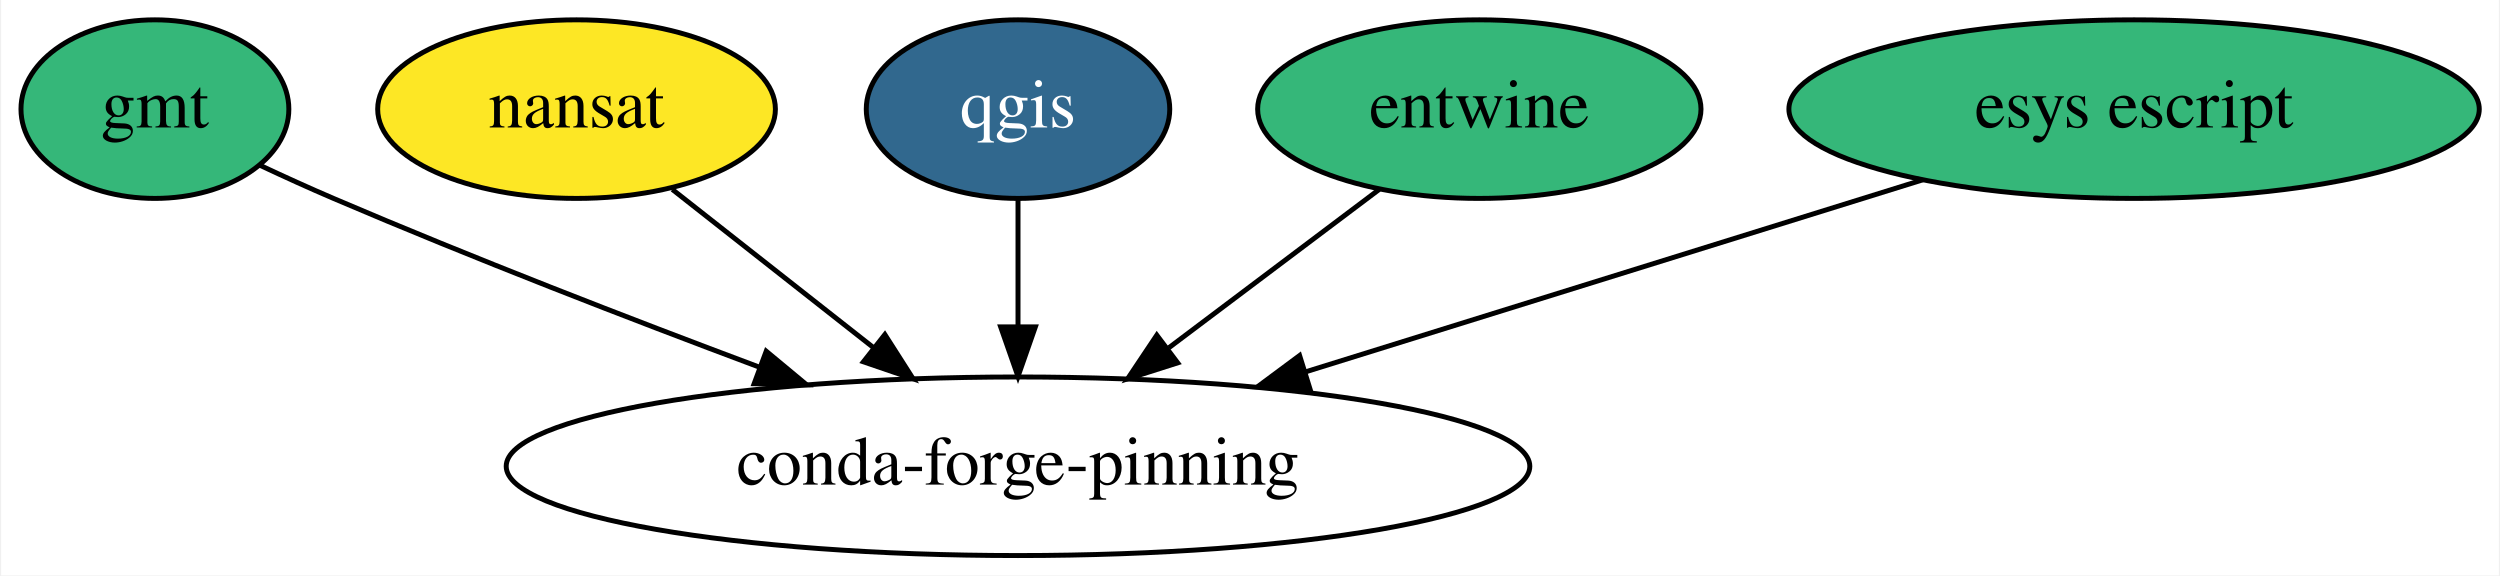
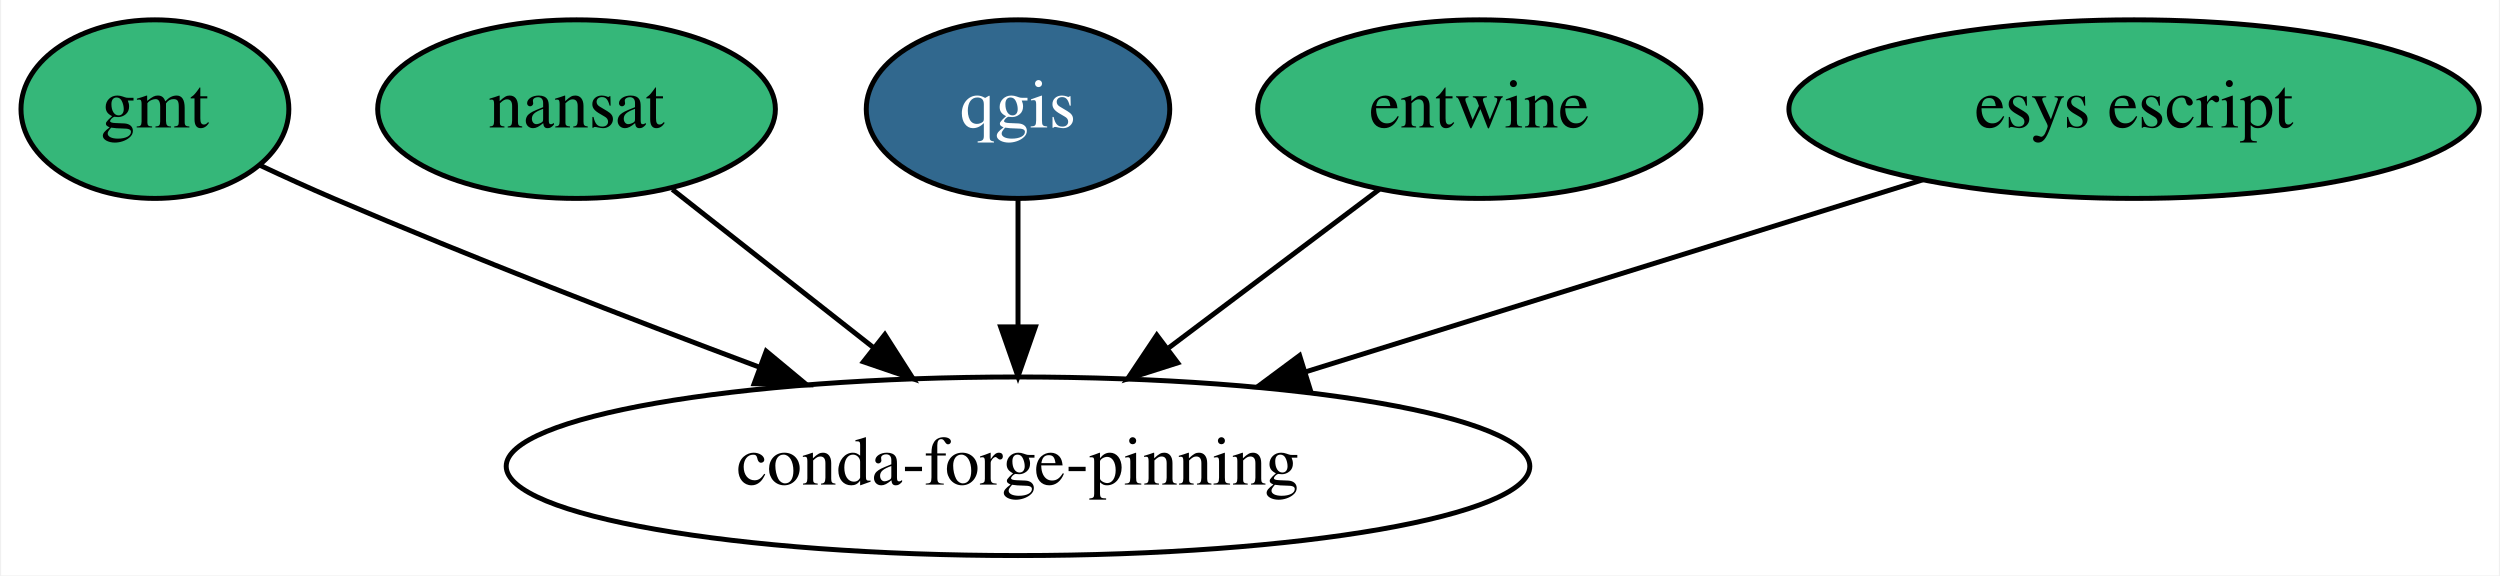
<svg xmlns="http://www.w3.org/2000/svg" xmlns:xlink="http://www.w3.org/1999/xlink" width="504pt" height="116pt" viewBox="0.00 0.00 503.54 116.00">
  <g id="graph0" class="graph" transform="scale(1 1) rotate(0) translate(4 112)">
    <polygon fill="white" stroke="transparent" points="-4,4 -4,-112 499.54,-112 499.54,4 -4,4" />
    <g id="node1" class="node">
      <g id="a_node1">
        <a xlink:href="https://github.com/conda-forge/gmt-feedstock" xlink:title="gmt">
          <ellipse fill="#35b779" stroke="black" cx="27" cy="-90" rx="27" ry="18" />
          <text text-anchor="middle" x="27" y="-86.3" font-family="Times,serif" font-size="14.00">gmt</text>
        </a>
      </g>
    </g>
    <g id="node6" class="node">
      <ellipse fill="none" stroke="black" cx="201" cy="-18" rx="103.18" ry="18" />
      <text text-anchor="middle" x="201" y="-14.3" font-family="Times,serif" font-size="14.00">conda-forge-pinning</text>
    </g>
    <g id="edge1" class="edge">
      <path fill="none" stroke="black" d="M48.2,-78.67C53.03,-76.4 58.17,-74.06 63,-72 91.04,-60.01 122.78,-47.74 148.75,-38.02" />
      <polygon fill="black" stroke="black" points="150.24,-41.2 158.39,-34.43 147.8,-34.64 150.24,-41.2" />
    </g>
    <g id="node2" class="node">
      <g id="a_node2">
        <a xlink:href="https://github.com/conda-forge/nansat-feedstock" xlink:title="nansat">
-           <ellipse fill="#fde725" stroke="black" cx="112" cy="-90" rx="40.09" ry="18" />
+           <ellipse fill="#35b779" stroke="black" cx="112" cy="-90" rx="40.09" ry="18" />
          <text text-anchor="middle" x="112" y="-86.3" font-family="Times,serif" font-size="14.00">nansat</text>
        </a>
      </g>
    </g>
    <g id="edge2" class="edge">
      <path fill="none" stroke="black" d="M131.31,-73.81C143.17,-64.49 158.58,-52.37 171.89,-41.9" />
      <polygon fill="black" stroke="black" points="174.16,-44.56 179.86,-35.63 169.83,-39.06 174.16,-44.56" />
    </g>
    <g id="node3" class="node">
      <g id="a_node3">
        <a xlink:href="https://github.com/conda-forge/qgis-feedstock/pull/124" xlink:title="qgis">
          <ellipse fill="#31688e" stroke="black" cx="201" cy="-90" rx="30.59" ry="18" />
          <text text-anchor="middle" x="201" y="-86.3" font-family="Times,serif" font-size="14.00" fill="white">qgis</text>
        </a>
      </g>
    </g>
    <g id="edge3" class="edge">
      <path fill="none" stroke="black" d="M201,-71.7C201,-63.98 201,-54.71 201,-46.11" />
      <polygon fill="black" stroke="black" points="204.5,-46.1 201,-36.1 197.5,-46.1 204.5,-46.1" />
    </g>
    <g id="node4" class="node">
      <g id="a_node4">
        <a xlink:href="https://github.com/conda-forge/entwine-feedstock" xlink:title="entwine">
          <ellipse fill="#35b779" stroke="black" cx="294" cy="-90" rx="44.69" ry="18" />
          <text text-anchor="middle" x="294" y="-86.3" font-family="Times,serif" font-size="14.00">entwine</text>
        </a>
      </g>
    </g>
    <g id="edge4" class="edge">
      <path fill="none" stroke="black" d="M273.82,-73.81C261.43,-64.49 245.33,-52.37 231.42,-41.9" />
      <polygon fill="black" stroke="black" points="233.19,-38.85 223.09,-35.63 228.98,-44.44 233.19,-38.85" />
    </g>
    <g id="node5" class="node">
      <g id="a_node5">
        <a xlink:href="https://github.com/conda-forge/esys-escript-feedstock" xlink:title="esys escript">
          <ellipse fill="#35b779" stroke="black" cx="426" cy="-90" rx="69.59" ry="18" />
          <text text-anchor="middle" x="426" y="-86.3" font-family="Times,serif" font-size="14.00">esys escript</text>
        </a>
      </g>
    </g>
    <g id="edge5" class="edge">
      <path fill="none" stroke="black" d="M383.41,-75.75C348.18,-64.79 297.79,-49.11 258.89,-37.01" />
      <polygon fill="black" stroke="black" points="259.85,-33.64 249.27,-34.02 257.77,-40.33 259.85,-33.64" />
    </g>
  </g>
</svg>
